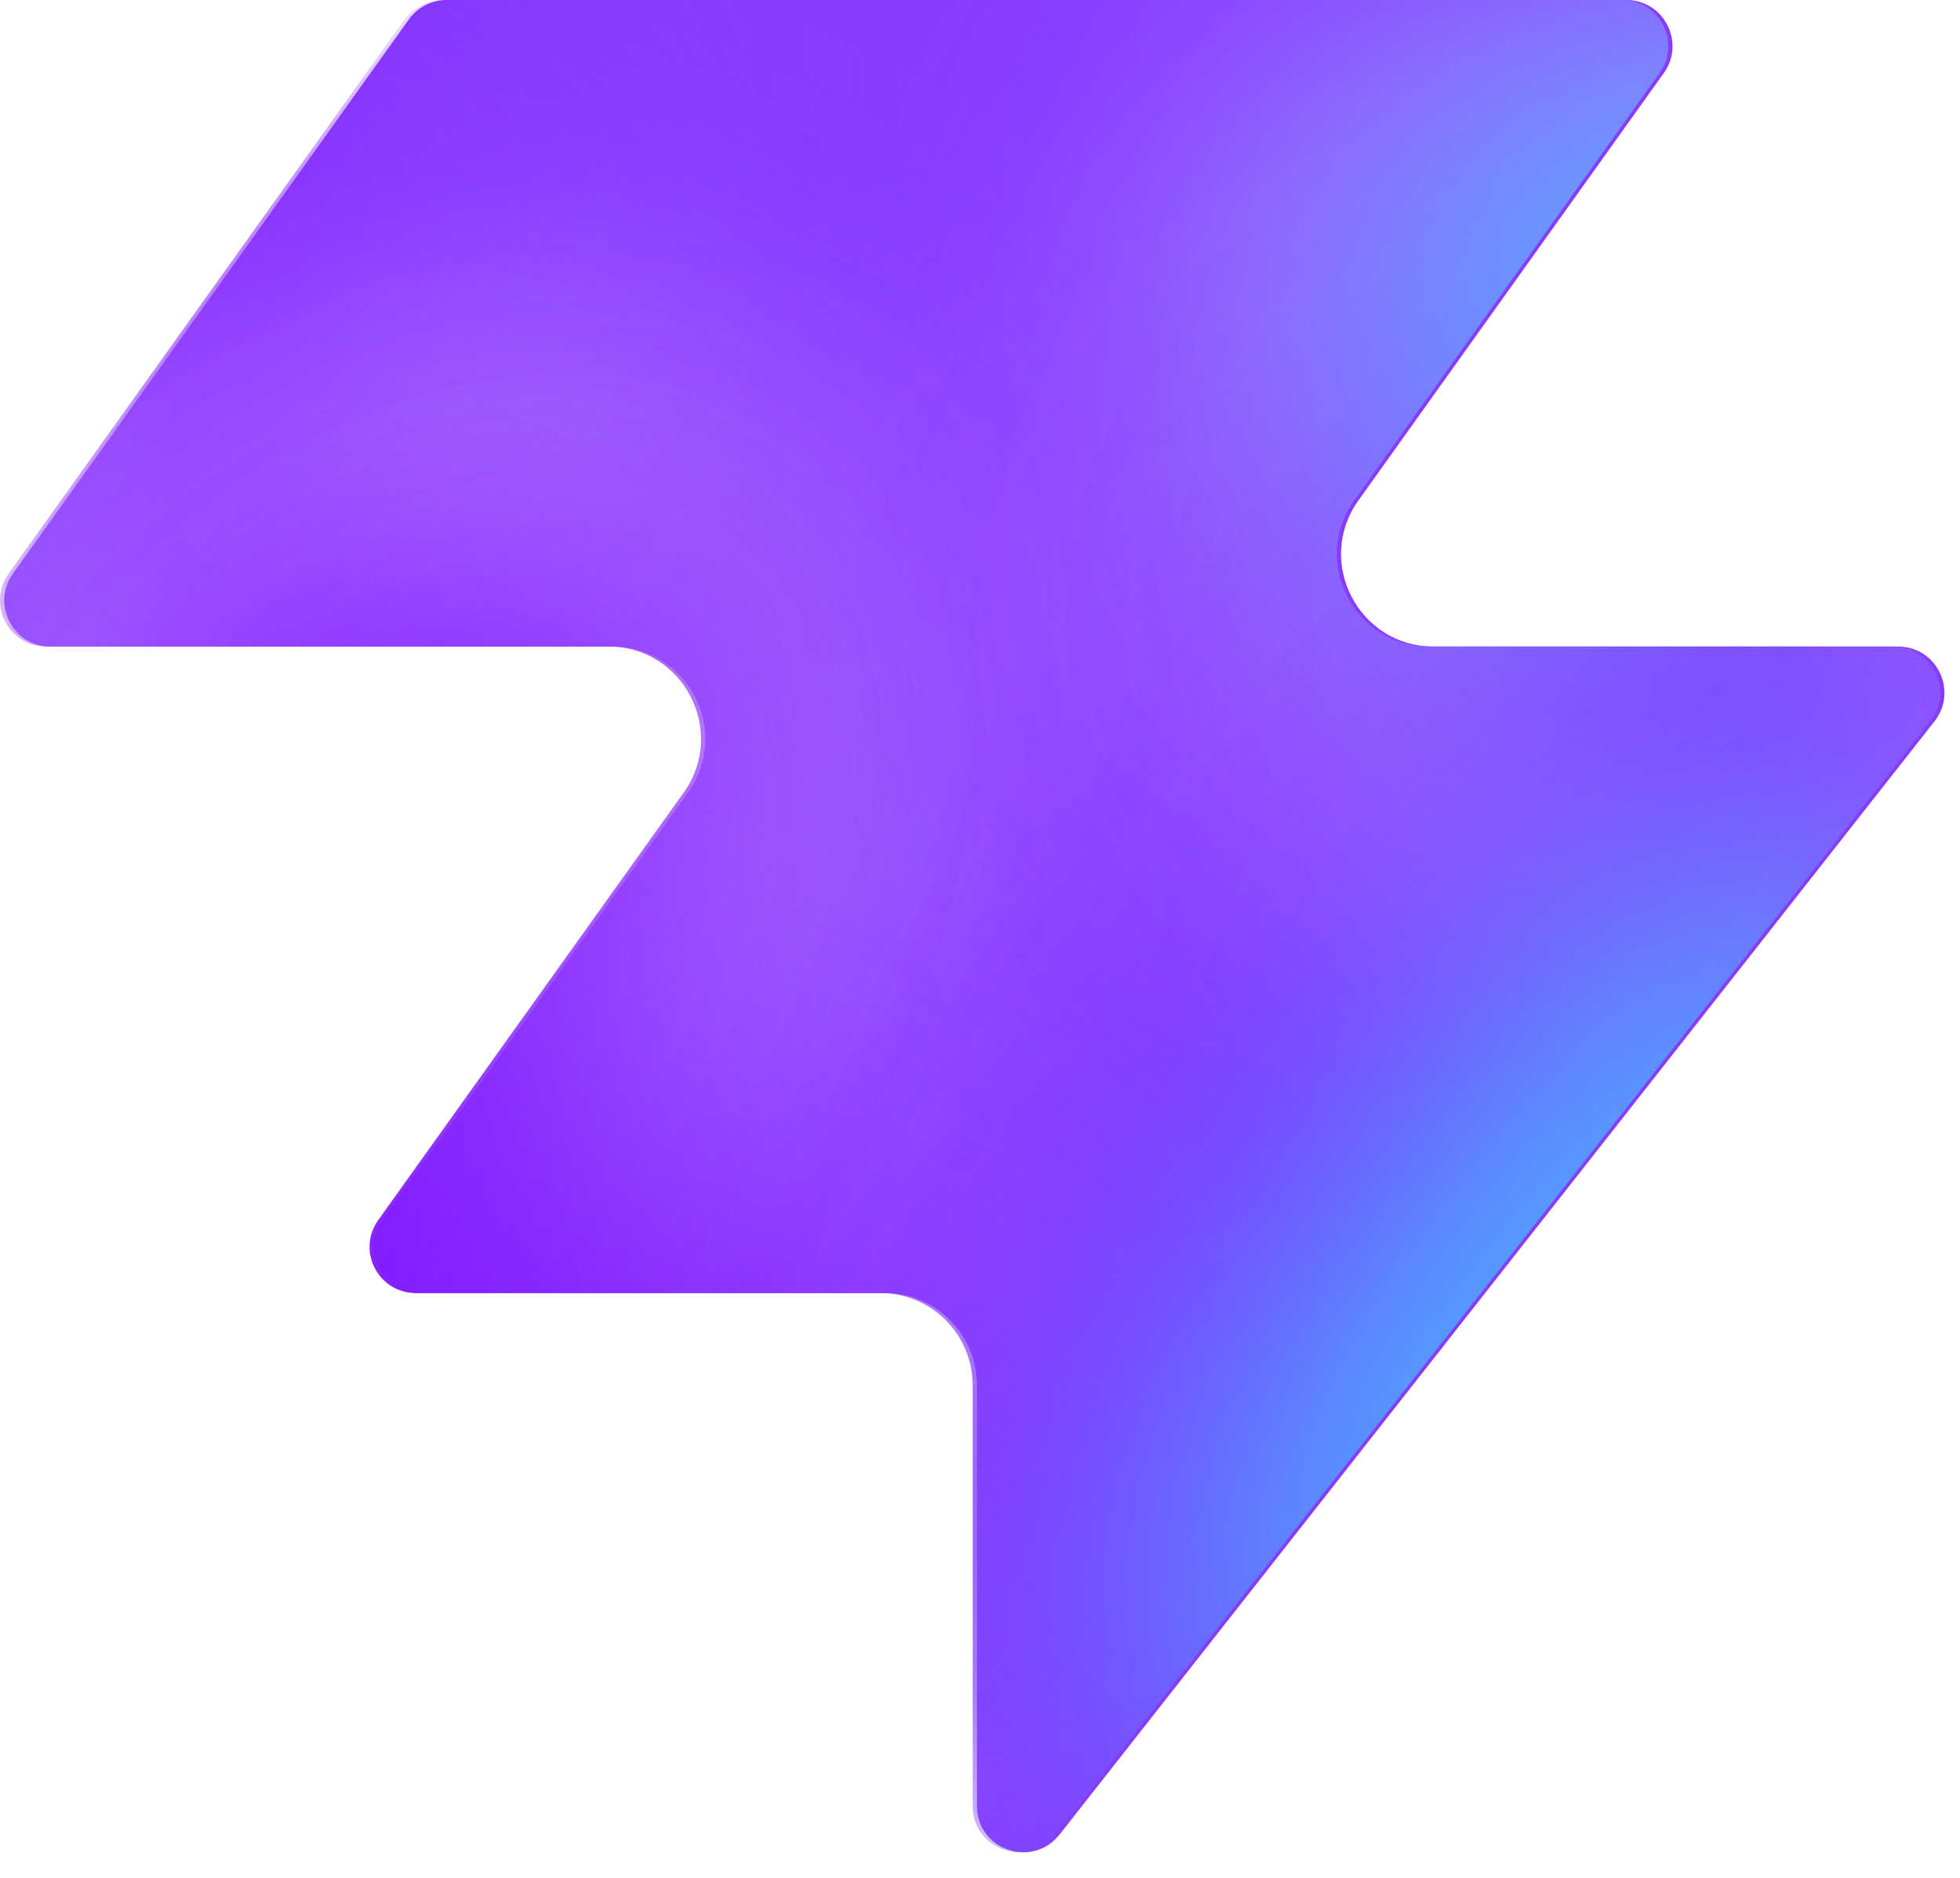
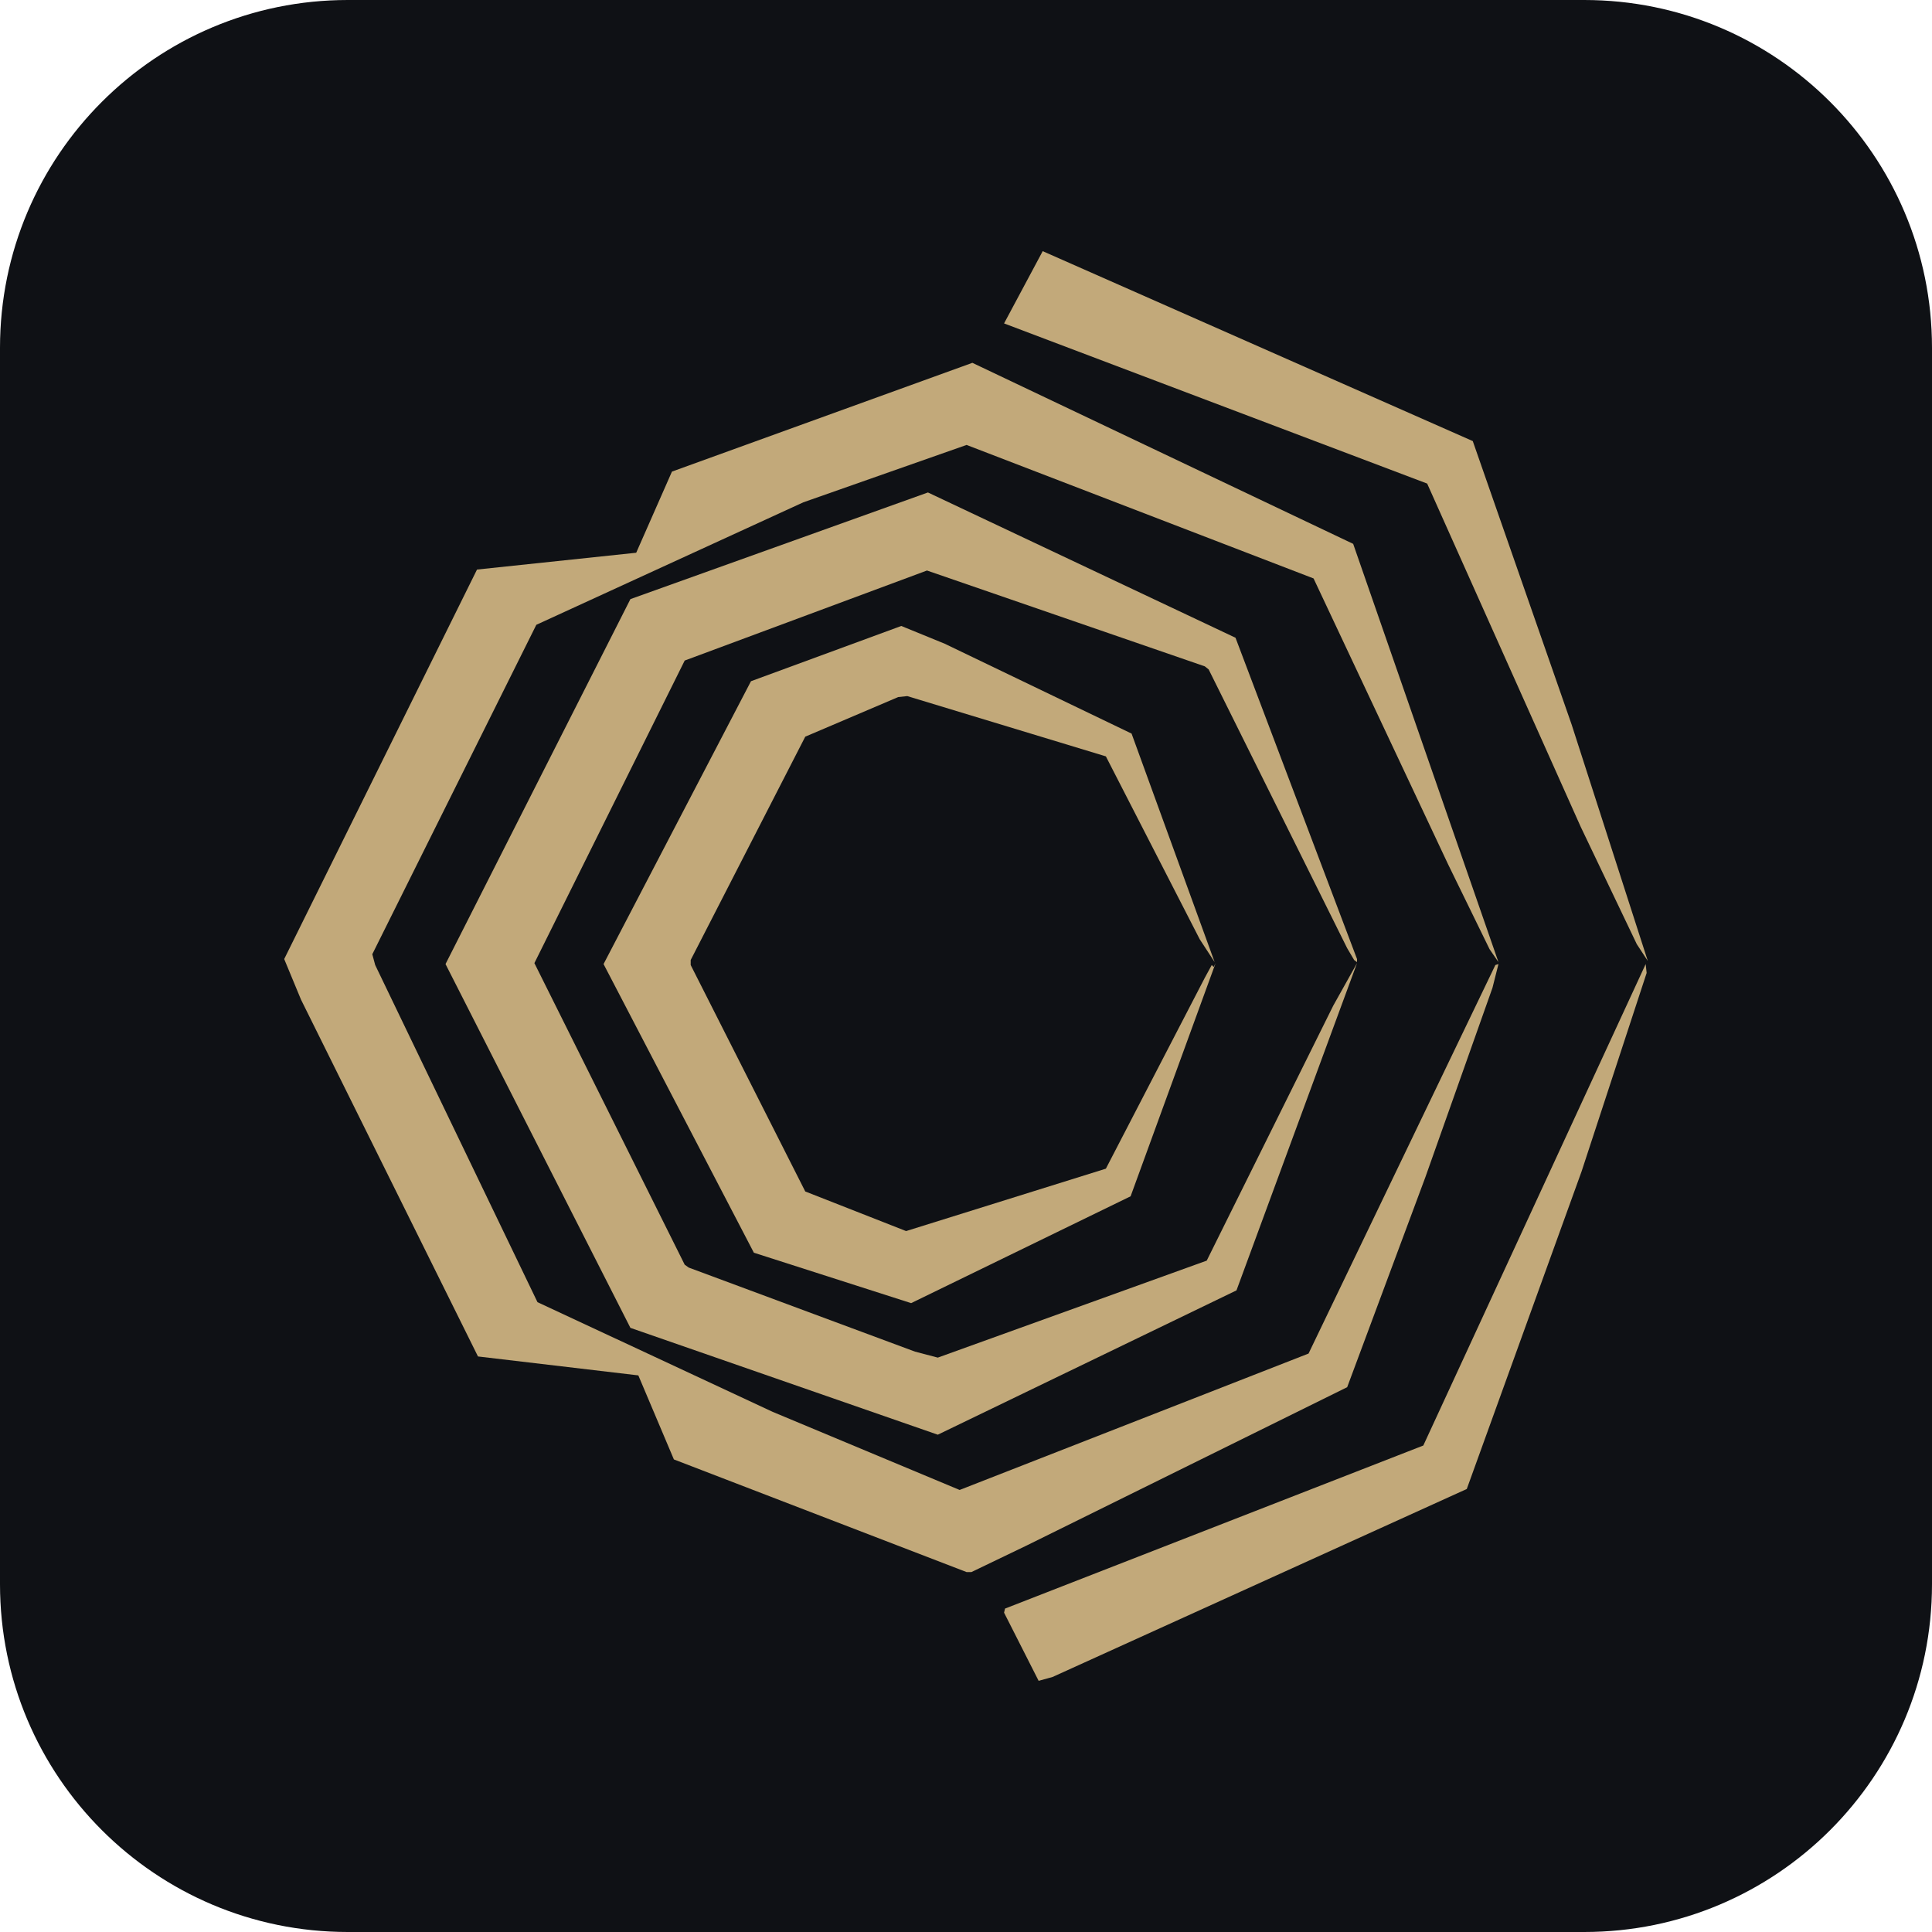
- <svg xmlns="http://www.w3.org/2000/svg" width="48" height="46" fill="none" viewBox="0 0 48 46">
-   <path fill="#863bff" d="M25.946 44.938c-.664.845-2.021.375-2.021-.698V33.937a2.26 2.26 0 0 0-2.262-2.262H10.287c-.92 0-1.456-1.04-.92-1.788l7.48-10.471c1.07-1.497 0-3.578-1.842-3.578H1.237c-.92 0-1.456-1.04-.92-1.788L10.013.474c.214-.297.556-.474.92-.474h28.894c.92 0 1.456 1.04.92 1.788l-7.48 10.471c-1.07 1.498 0 3.579 1.842 3.579h11.377c.943 0 1.473 1.088.89 1.83L25.947 44.94z" style="fill:#863bff;fill:color(display-p3 .525 .23 1);fill-opacity:1" />
-   <mask id="a" width="48" height="46" x="0" y="0" maskUnits="userSpaceOnUse" style="mask-type:alpha">
-     <path fill="#000" d="M25.842 44.938c-.664.844-2.021.375-2.021-.698V33.937a2.26 2.26 0 0 0-2.262-2.262H10.183c-.92 0-1.456-1.04-.92-1.788l7.48-10.471c1.07-1.498 0-3.579-1.842-3.579H1.133c-.92 0-1.456-1.04-.92-1.787L9.91.473c.214-.297.556-.474.92-.474h28.894c.92 0 1.456 1.04.92 1.788l-7.48 10.471c-1.07 1.498 0 3.578 1.842 3.578h11.377c.943 0 1.473 1.088.89 1.832L25.843 44.94z" style="fill:#000;fill-opacity:1" />
-   </mask>
-   <g mask="url(#a)">
-     <g filter="url(#b)">
-       <ellipse cx="5.508" cy="14.704" fill="#ede6ff" rx="5.508" ry="14.704" style="fill:#ede6ff;fill:color(display-p3 .927 .903 1);fill-opacity:1" transform="matrix(.00324 1 1 -.00324 -4.47 31.516)" />
-     </g>
-     <g filter="url(#c)">
-       <ellipse cx="10.399" cy="29.851" fill="#ede6ff" rx="10.399" ry="29.851" style="fill:#ede6ff;fill:color(display-p3 .927 .903 1);fill-opacity:1" transform="matrix(.00324 1 1 -.00324 -39.328 7.883)" />
-     </g>
-     <g filter="url(#d)">
-       <ellipse cx="5.508" cy="30.487" fill="#7e14ff" rx="5.508" ry="30.487" style="fill:#7e14ff;fill:color(display-p3 .492 .077 1);fill-opacity:1" transform="rotate(89.814 -25.913 -14.639)scale(1 -1)" />
-     </g>
-     <g filter="url(#e)">
-       <ellipse cx="5.508" cy="30.599" fill="#7e14ff" rx="5.508" ry="30.599" style="fill:#7e14ff;fill:color(display-p3 .492 .077 1);fill-opacity:1" transform="rotate(89.814 -32.644 -3.334)scale(1 -1)" />
-     </g>
-     <g filter="url(#f)">
-       <ellipse cx="5.508" cy="30.599" fill="#7e14ff" rx="5.508" ry="30.599" style="fill:#7e14ff;fill:color(display-p3 .492 .077 1);fill-opacity:1" transform="matrix(.00324 1 1 -.00324 -34.34 30.47)" />
-     </g>
-     <g filter="url(#g)">
-       <ellipse cx="14.072" cy="22.078" fill="#ede6ff" rx="14.072" ry="22.078" style="fill:#ede6ff;fill:color(display-p3 .927 .903 1);fill-opacity:1" transform="rotate(93.35 24.506 48.493)scale(-1 1)" />
-     </g>
-     <g filter="url(#h)">
-       <ellipse cx="3.47" cy="21.501" fill="#7e14ff" rx="3.47" ry="21.501" style="fill:#7e14ff;fill:color(display-p3 .492 .077 1);fill-opacity:1" transform="rotate(89.009 28.708 47.59)scale(-1 1)" />
-     </g>
-     <g filter="url(#i)">
-       <ellipse cx="3.47" cy="21.501" fill="#7e14ff" rx="3.47" ry="21.501" style="fill:#7e14ff;fill:color(display-p3 .492 .077 1);fill-opacity:1" transform="rotate(89.009 28.708 47.59)scale(-1 1)" />
-     </g>
-     <g filter="url(#j)">
-       <ellipse cx=".387" cy="8.972" fill="#7e14ff" rx="4.407" ry="29.108" style="fill:#7e14ff;fill:color(display-p3 .492 .077 1);fill-opacity:1" transform="rotate(39.51 .387 8.972)" />
-     </g>
-     <g filter="url(#k)">
-       <ellipse cx="47.523" cy="-6.092" fill="#7e14ff" rx="4.407" ry="29.108" style="fill:#7e14ff;fill:color(display-p3 .492 .077 1);fill-opacity:1" transform="rotate(37.892 47.523 -6.092)" />
-     </g>
-     <g filter="url(#l)">
-       <ellipse cx="41.412" cy="6.333" fill="#47bfff" rx="5.971" ry="9.665" style="fill:#47bfff;fill:color(display-p3 .28 .748 1);fill-opacity:1" transform="rotate(37.892 41.412 6.333)" />
-     </g>
-     <g filter="url(#m)">
-       <ellipse cx="-1.879" cy="38.332" fill="#7e14ff" rx="4.407" ry="29.108" style="fill:#7e14ff;fill:color(display-p3 .492 .077 1);fill-opacity:1" transform="rotate(37.892 -1.88 38.332)" />
-     </g>
-     <g filter="url(#n)">
-       <ellipse cx="-1.879" cy="38.332" fill="#7e14ff" rx="4.407" ry="29.108" style="fill:#7e14ff;fill:color(display-p3 .492 .077 1);fill-opacity:1" transform="rotate(37.892 -1.88 38.332)" />
-     </g>
-     <g filter="url(#o)">
-       <ellipse cx="35.651" cy="29.907" fill="#7e14ff" rx="4.407" ry="29.108" style="fill:#7e14ff;fill:color(display-p3 .492 .077 1);fill-opacity:1" transform="rotate(37.892 35.651 29.907)" />
-     </g>
-     <g filter="url(#p)">
-       <ellipse cx="38.418" cy="32.4" fill="#47bfff" rx="5.971" ry="15.297" style="fill:#47bfff;fill:color(display-p3 .28 .748 1);fill-opacity:1" transform="rotate(37.892 38.418 32.4)" />
-     </g>
+ <svg xmlns="http://www.w3.org/2000/svg" viewBox="0 0 100 100">
+   <rect width="100" height="100" rx="18" fill="#0F1115" />
+   <g fill="#C2A97A" fill-rule="evenodd">
+     <path d="M53.97 13.00L76.23 22.83L81.35 37.51L85.29 49.74L84.72 48.87L81.81 42.78L73.87 25.03L51.97 16.74Z" />
+     <path d="M50.33 18.78L70.04 28.15L77.56 49.80L77.10 49.13L74.95 44.73L67.99 29.94L50.03 23.03L41.58 26.00L27.76 32.34L19.27 49.39L19.42 49.95L27.82 67.40L40.00 73.08L49.67 77.12L67.73 70.06L77.40 49.95L77.56 49.90L77.25 51.13L73.77 60.95L69.73 71.80L53.15 79.99L50.28 81.37L50.03 81.37L34.88 75.54L33.04 71.19L24.74 70.21L15.58 51.74L14.71 49.64L24.69 29.48L32.93 28.61L34.78 24.41Z" />
+     <path d="M48.03 25.49L63.95 33.01L70.24 49.64L70.24 49.80L70.09 49.69L69.73 49.08L62.56 34.65L62.36 34.49L47.98 29.53L35.44 34.19L27.66 49.85L35.44 65.46L35.65 65.61L47.36 69.96L48.54 70.27L62.46 65.25L69.01 52.05L70.24 49.85L64.00 66.79L48.54 74.26L32.63 68.73L23.06 49.90L32.63 31.01Z" />
+     <path d="M46.65 32.40L48.90 33.32L58.57 37.97L62.87 49.80L62.10 48.62L57.24 39.15L46.96 36.03L46.49 36.08L41.68 38.13L35.75 49.69L35.75 49.95L41.68 61.67L46.90 63.72L57.24 60.49L62.36 50.61L62.72 49.95L62.82 50.05L62.92 49.85L58.52 61.92L47.16 67.45L39.02 64.84L31.24 49.90L38.87 35.26Z" />
+     <path d="M85.18 49.90L85.23 50.36L81.86 60.64L75.92 77.07L54.48 86.80L53.76 87.00L51.97 83.47L52.02 83.26L73.67 74.82Z" />
  </g>
-   <defs>
-     <filter id="b" width="60.045" height="41.654" x="-19.77" y="16.149" color-interpolation-filters="sRGB" filterUnits="userSpaceOnUse">
-       <feFlood flood-opacity="0" result="BackgroundImageFix" />
-       <feBlend in="SourceGraphic" in2="BackgroundImageFix" result="shape" />
-       <feGaussianBlur result="effect1_foregroundBlur_2002_17158" stdDeviation="7.659" />
-     </filter>
-     <filter id="c" width="90.34" height="51.437" x="-54.613" y="-7.533" color-interpolation-filters="sRGB" filterUnits="userSpaceOnUse">
-       <feFlood flood-opacity="0" result="BackgroundImageFix" />
-       <feBlend in="SourceGraphic" in2="BackgroundImageFix" result="shape" />
-       <feGaussianBlur result="effect1_foregroundBlur_2002_17158" stdDeviation="7.659" />
-     </filter>
-     <filter id="d" width="79.355" height="29.4" x="-49.64" y="2.03" color-interpolation-filters="sRGB" filterUnits="userSpaceOnUse">
-       <feFlood flood-opacity="0" result="BackgroundImageFix" />
-       <feBlend in="SourceGraphic" in2="BackgroundImageFix" result="shape" />
-       <feGaussianBlur result="effect1_foregroundBlur_2002_17158" stdDeviation="4.596" />
-     </filter>
-     <filter id="e" width="79.579" height="29.4" x="-45.045" y="20.029" color-interpolation-filters="sRGB" filterUnits="userSpaceOnUse">
-       <feFlood flood-opacity="0" result="BackgroundImageFix" />
-       <feBlend in="SourceGraphic" in2="BackgroundImageFix" result="shape" />
-       <feGaussianBlur result="effect1_foregroundBlur_2002_17158" stdDeviation="4.596" />
-     </filter>
-     <filter id="f" width="79.579" height="29.4" x="-43.513" y="21.178" color-interpolation-filters="sRGB" filterUnits="userSpaceOnUse">
-       <feFlood flood-opacity="0" result="BackgroundImageFix" />
-       <feBlend in="SourceGraphic" in2="BackgroundImageFix" result="shape" />
-       <feGaussianBlur result="effect1_foregroundBlur_2002_17158" stdDeviation="4.596" />
-     </filter>
-     <filter id="g" width="74.749" height="58.852" x="15.756" y="-17.901" color-interpolation-filters="sRGB" filterUnits="userSpaceOnUse">
-       <feFlood flood-opacity="0" result="BackgroundImageFix" />
-       <feBlend in="SourceGraphic" in2="BackgroundImageFix" result="shape" />
-       <feGaussianBlur result="effect1_foregroundBlur_2002_17158" stdDeviation="7.659" />
-     </filter>
-     <filter id="h" width="61.377" height="25.362" x="23.548" y="2.284" color-interpolation-filters="sRGB" filterUnits="userSpaceOnUse">
-       <feFlood flood-opacity="0" result="BackgroundImageFix" />
-       <feBlend in="SourceGraphic" in2="BackgroundImageFix" result="shape" />
-       <feGaussianBlur result="effect1_foregroundBlur_2002_17158" stdDeviation="4.596" />
-     </filter>
-     <filter id="i" width="61.377" height="25.362" x="23.548" y="2.284" color-interpolation-filters="sRGB" filterUnits="userSpaceOnUse">
-       <feFlood flood-opacity="0" result="BackgroundImageFix" />
-       <feBlend in="SourceGraphic" in2="BackgroundImageFix" result="shape" />
-       <feGaussianBlur result="effect1_foregroundBlur_2002_17158" stdDeviation="4.596" />
-     </filter>
-     <filter id="j" width="56.045" height="63.649" x="-27.636" y="-22.853" color-interpolation-filters="sRGB" filterUnits="userSpaceOnUse">
-       <feFlood flood-opacity="0" result="BackgroundImageFix" />
-       <feBlend in="SourceGraphic" in2="BackgroundImageFix" result="shape" />
-       <feGaussianBlur result="effect1_foregroundBlur_2002_17158" stdDeviation="4.596" />
-     </filter>
-     <filter id="k" width="54.814" height="64.646" x="20.116" y="-38.415" color-interpolation-filters="sRGB" filterUnits="userSpaceOnUse">
-       <feFlood flood-opacity="0" result="BackgroundImageFix" />
-       <feBlend in="SourceGraphic" in2="BackgroundImageFix" result="shape" />
-       <feGaussianBlur result="effect1_foregroundBlur_2002_17158" stdDeviation="4.596" />
-     </filter>
-     <filter id="l" width="33.541" height="35.313" x="24.641" y="-11.323" color-interpolation-filters="sRGB" filterUnits="userSpaceOnUse">
-       <feFlood flood-opacity="0" result="BackgroundImageFix" />
-       <feBlend in="SourceGraphic" in2="BackgroundImageFix" result="shape" />
-       <feGaussianBlur result="effect1_foregroundBlur_2002_17158" stdDeviation="4.596" />
-     </filter>
-     <filter id="m" width="54.814" height="64.646" x="-29.286" y="6.009" color-interpolation-filters="sRGB" filterUnits="userSpaceOnUse">
-       <feFlood flood-opacity="0" result="BackgroundImageFix" />
-       <feBlend in="SourceGraphic" in2="BackgroundImageFix" result="shape" />
-       <feGaussianBlur result="effect1_foregroundBlur_2002_17158" stdDeviation="4.596" />
-     </filter>
-     <filter id="n" width="54.814" height="64.646" x="-29.286" y="6.009" color-interpolation-filters="sRGB" filterUnits="userSpaceOnUse">
-       <feFlood flood-opacity="0" result="BackgroundImageFix" />
-       <feBlend in="SourceGraphic" in2="BackgroundImageFix" result="shape" />
-       <feGaussianBlur result="effect1_foregroundBlur_2002_17158" stdDeviation="4.596" />
-     </filter>
-     <filter id="o" width="54.814" height="64.646" x="8.244" y="-2.416" color-interpolation-filters="sRGB" filterUnits="userSpaceOnUse">
-       <feFlood flood-opacity="0" result="BackgroundImageFix" />
-       <feBlend in="SourceGraphic" in2="BackgroundImageFix" result="shape" />
-       <feGaussianBlur result="effect1_foregroundBlur_2002_17158" stdDeviation="4.596" />
-     </filter>
-     <filter id="p" width="39.409" height="43.623" x="18.713" y="10.588" color-interpolation-filters="sRGB" filterUnits="userSpaceOnUse">
-       <feFlood flood-opacity="0" result="BackgroundImageFix" />
-       <feBlend in="SourceGraphic" in2="BackgroundImageFix" result="shape" />
-       <feGaussianBlur result="effect1_foregroundBlur_2002_17158" stdDeviation="4.596" />
-     </filter>
-   </defs>
</svg>
